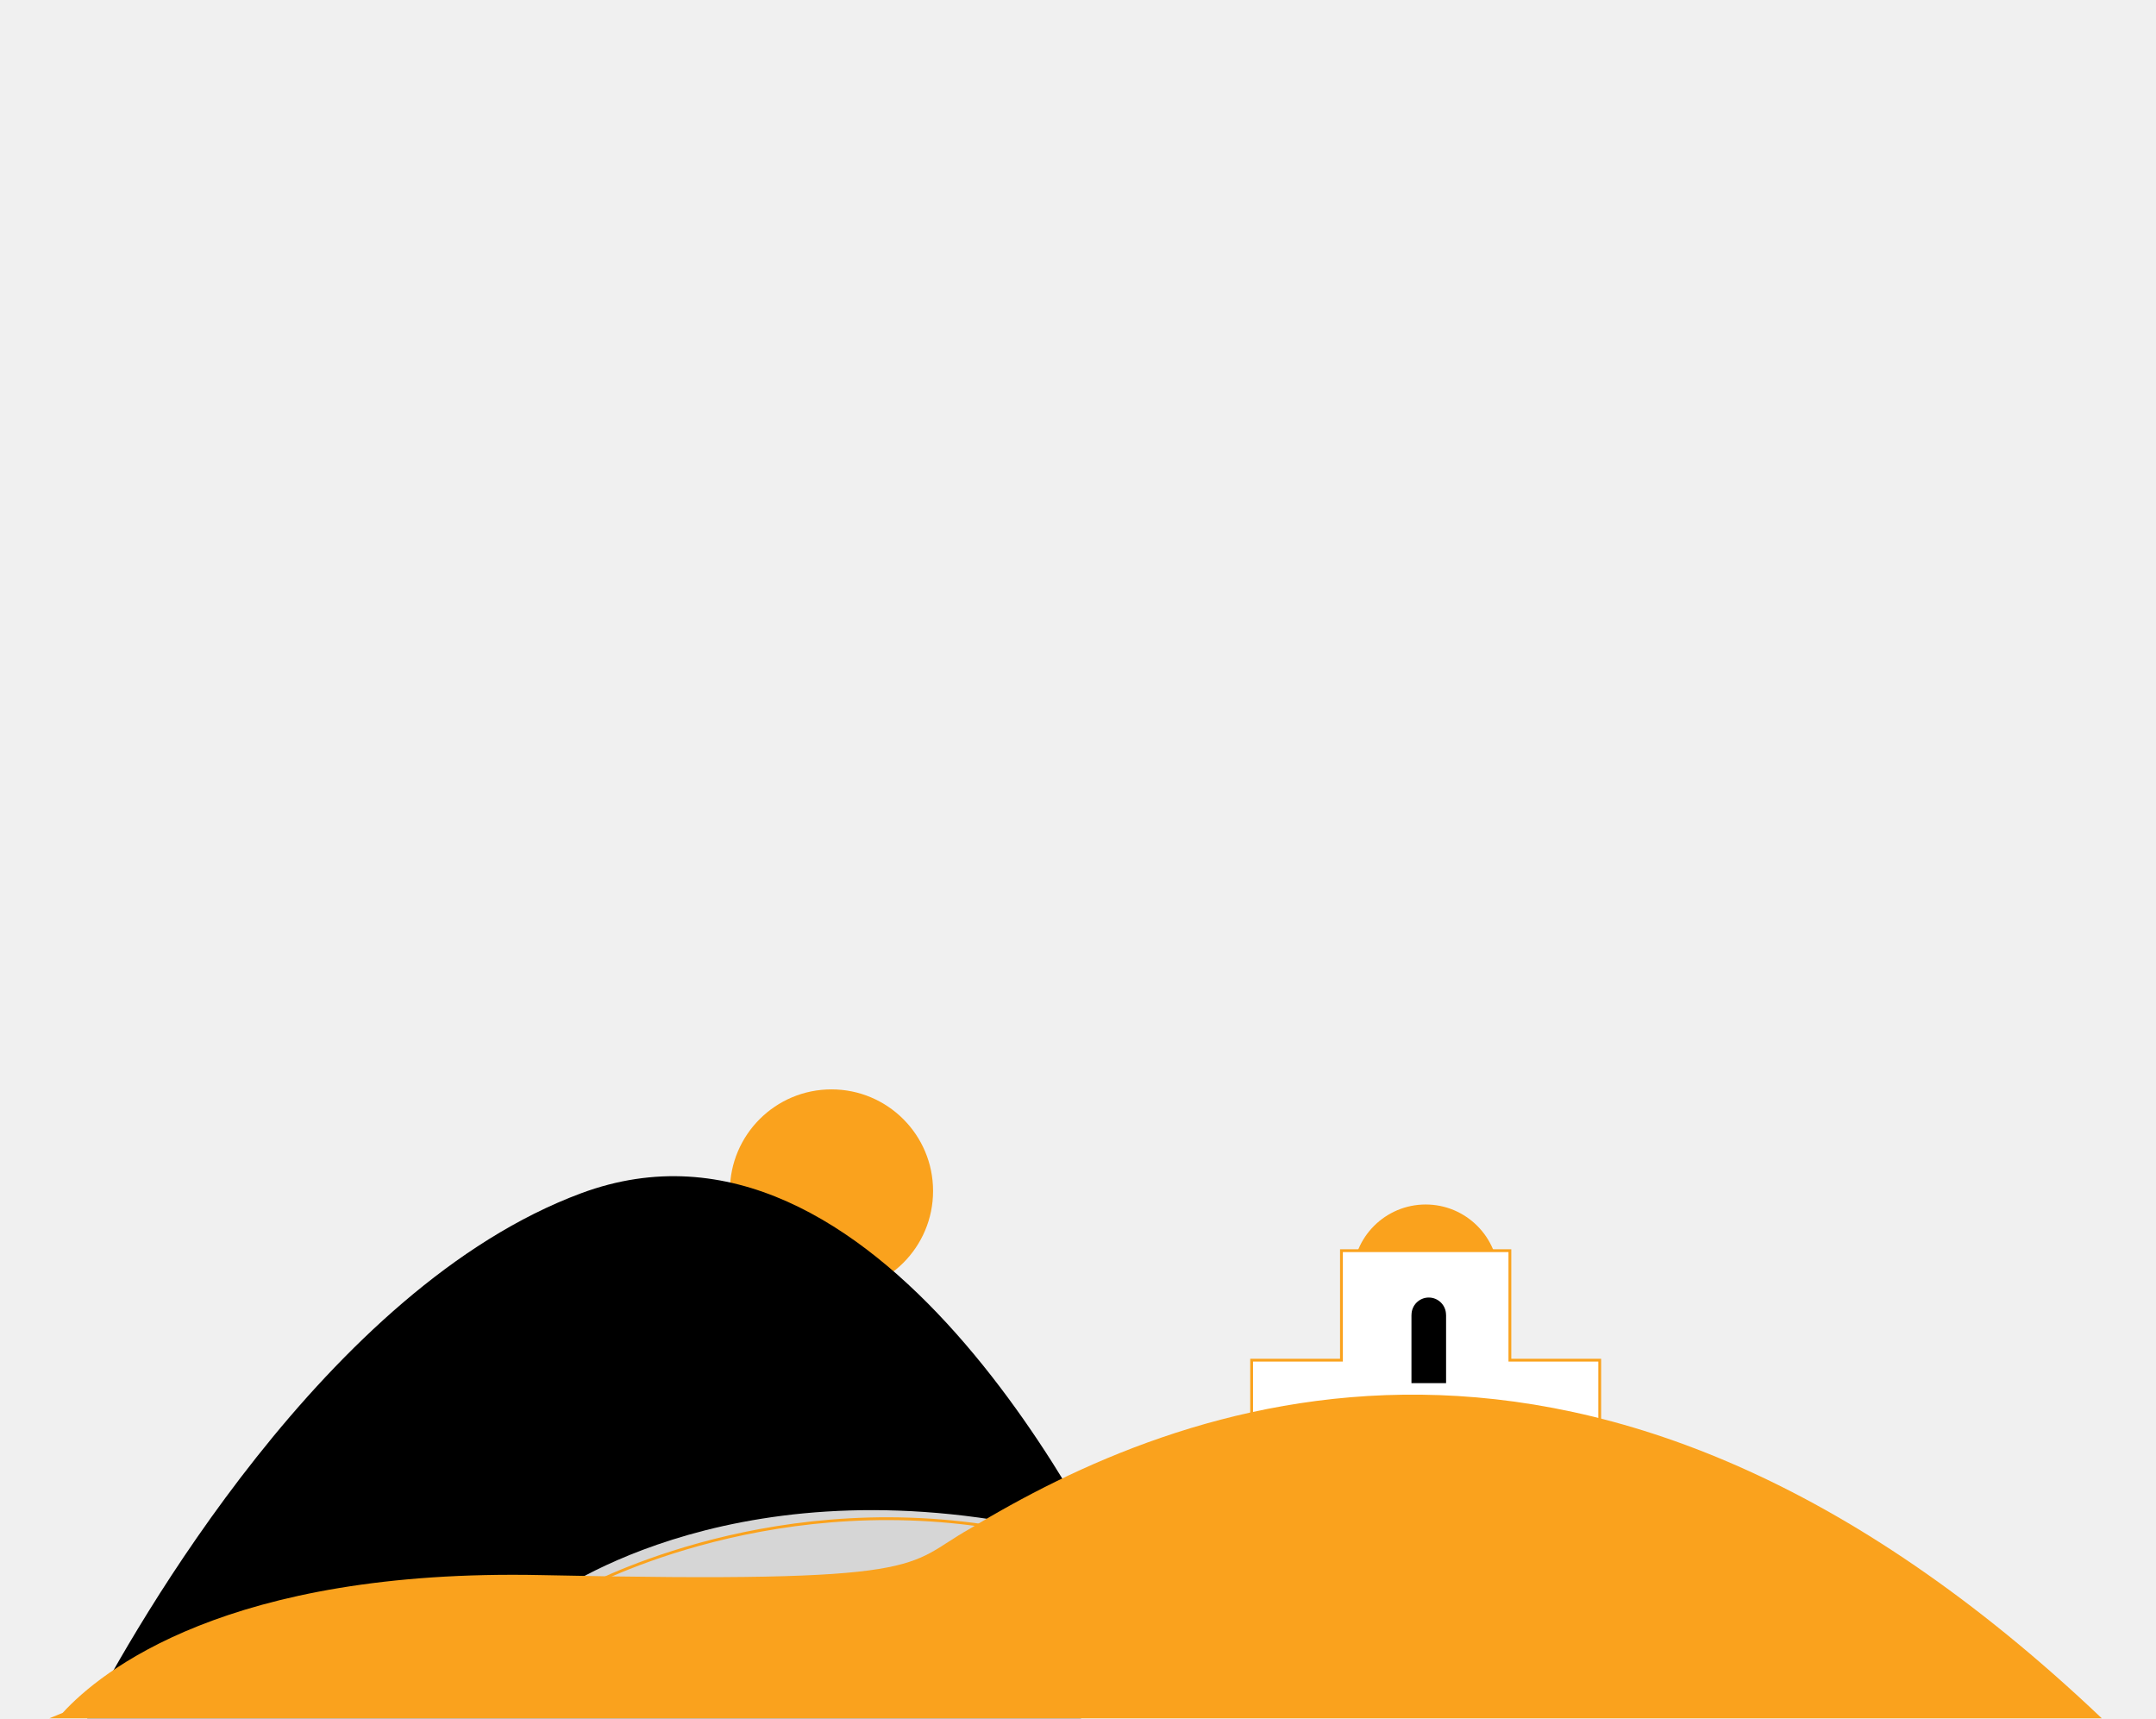
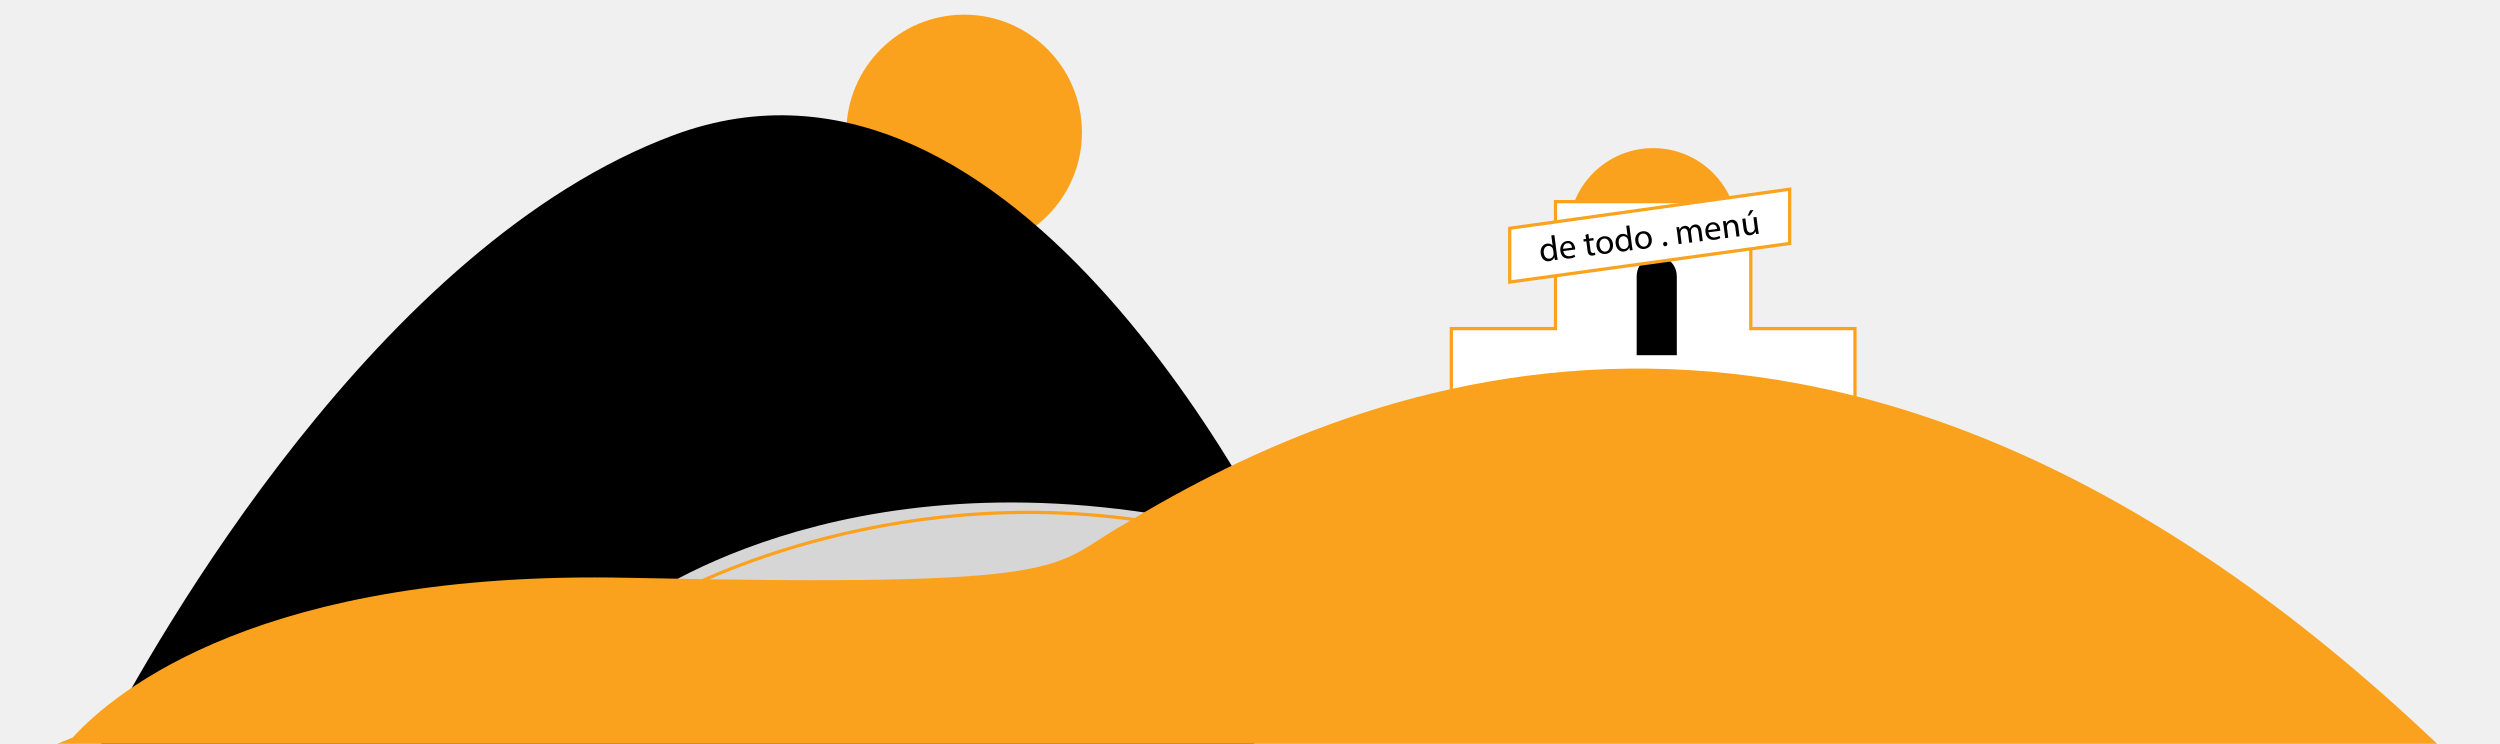
- <svg xmlns="http://www.w3.org/2000/svg" version="1.1" id="Layer_1" x="0px" y="0px" width="768px" height="612px" viewBox="0 0 768 612" enable-background="new 0 0 768 612" xml:space="preserve">
+ <svg xmlns="http://www.w3.org/2000/svg" version="1.1" id="Layer_1" x="0px" y="0px" width="768px" height="228.5px" viewBox="0 383.5 768 228.5" enable-background="new 0 383.5 768 228.5" xml:space="preserve">
  <circle fill="#FAA21D" cx="296.187" cy="424.188" r="36.187" />
  <g>
    <path d="M406,579c-14-33-94-193-199-154C116.304,458.688,47.994,579.664,31.065,612h353.976   C400.501,598.979,409.487,587.221,406,579z" />
  </g>
  <path fill="#D6D6D6" d="M194,570c0,0,63-49,175-26s-12,35-12,35l-163,6V570z" />
  <circle fill="#FAA21D" cx="507.847" cy="455" r="26" />
  <polygon fill="#FFFFFF" stroke="#FAA21D" stroke-miterlimit="10" points="537.847,484.446 537.847,445.446 507.847,445.446   477.847,445.446 477.847,484.446 445.847,484.446 445.847,515.458 507.847,515.458 569.847,515.458 569.847,484.446 " />
  <path d="M515.094,468.285L515.094,468.285c0-3.395-2.751-6.146-6.145-6.146s-6.145,2.751-6.145,6.145v0.001h-0.021v24.333h12.334  v-24.333H515.094L515.094,468.285z" />
  <path fill="#D6D6D6" stroke="#FAA21D" stroke-miterlimit="10" d="M206.667,566.333c0,0,64-36,147.667-22.333s19,41,19,41l-154.427,2  L206.667,566.333z" />
  <g>
    <path fill="#FAA21D" d="M345.341,544.562c0,0-0.001,0-0.002,0C322.007,557.691,333,564,193,561   c-112.18-2.404-157.203,34.354-170.67,49.058c-1.688,0.683-3.282,1.335-4.746,1.942h3.033h18.107H259h489.691   C566.636,439.055,418.777,500.068,345.341,544.562z" />
  </g>
+   <g>
+     <polygon fill="#FFFFFF" stroke="#FAA31F" stroke-miterlimit="10" points="463.788,453.626 549.788,441.626 549.788,458.293    463.788,470.147  " />
+     <g>
+       <path fill="#010101" d="M477.5,455.707l0.811,6.259c0.059,0.46,0.137,0.98,0.215,1.332l-0.847,0.107l-0.157-0.894l-0.021,0.003    c-0.215,0.615-0.789,1.137-1.635,1.245c-1.252,0.161-2.352-0.772-2.555-2.347c-0.232-1.723,0.7-2.918,1.963-3.081    c0.791-0.104,1.375,0.202,1.664,0.589l0.021-0.002l-0.398-3.092L477.5,455.707z M477.145,460.354    c-0.018-0.117-0.048-0.275-0.095-0.391c-0.218-0.581-0.794-1.007-1.5-0.916c-0.976,0.126-1.44,1.057-1.293,2.202    c0.135,1.048,0.76,1.849,1.776,1.717c0.63-0.081,1.154-0.573,1.233-1.302c0.017-0.132,0.011-0.264-0.01-0.412L477.145,460.354z" />
+       <path fill="#010101" d="M480.258,460.614c0.186,1.271,1.064,1.69,2.009,1.568c0.673-0.087,1.063-0.257,1.397-0.451l0.246,0.652    c-0.312,0.192-0.854,0.438-1.68,0.543c-1.596,0.206-2.683-0.72-2.885-2.281c-0.201-1.562,0.561-2.91,2.067-3.104    c1.69-0.22,2.331,1.211,2.454,2.163c0.024,0.191,0.022,0.346,0.024,0.441L480.258,460.614z M482.932,459.585    c-0.066-0.602-0.443-1.498-1.504-1.359c-0.951,0.121-1.256,1.053-1.246,1.715L482.932,459.585z" />
+       <path fill="#010101" d="M487.949,455.305l0.191,1.486l1.35-0.174l0.092,0.717l-1.348,0.174l0.359,2.793    c0.083,0.644,0.312,0.982,0.836,0.914c0.247-0.03,0.424-0.087,0.538-0.134l0.134,0.699c-0.173,0.1-0.453,0.188-0.818,0.234    c-0.438,0.057-0.81-0.035-1.065-0.264c-0.304-0.243-0.459-0.691-0.538-1.301l-0.363-2.825l-0.804,0.104l-0.093-0.718l0.803-0.104    l-0.16-1.24L487.949,455.305z" />
+       <path fill="#010101" d="M495.502,458.43c0.247,1.915-0.973,2.923-2.223,3.083c-1.402,0.182-2.615-0.707-2.828-2.344    c-0.223-1.732,0.779-2.896,2.214-3.081C494.152,455.896,495.298,456.847,495.502,458.43z M491.4,459.015    c0.146,1.135,0.91,1.904,1.83,1.786c0.898-0.116,1.465-1.048,1.312-2.214c-0.112-0.878-0.694-1.936-1.809-1.79    C491.622,456.94,491.273,458.028,491.4,459.015z" />
+       <path fill="#010101" d="M500.523,452.734l0.809,6.26c0.061,0.46,0.139,0.981,0.217,1.332l-0.846,0.108l-0.16-0.895l-0.021,0.003    c-0.214,0.614-0.787,1.136-1.634,1.245c-1.252,0.16-2.353-0.773-2.555-2.348c-0.231-1.723,0.698-2.919,1.963-3.081    c0.79-0.104,1.375,0.201,1.663,0.588l0.021-0.002l-0.398-3.092L500.523,452.734z M500.166,457.382    c-0.016-0.118-0.047-0.277-0.094-0.393c-0.217-0.579-0.795-1.007-1.5-0.914c-0.976,0.126-1.44,1.057-1.293,2.199    c0.135,1.051,0.761,1.851,1.776,1.72c0.632-0.082,1.154-0.573,1.234-1.304c0.017-0.131,0.01-0.263-0.011-0.412L500.166,457.382z" />
+       <path fill="#010101" d="M507.414,456.892c0.246,1.916-0.973,2.922-2.225,3.084c-1.4,0.182-2.613-0.707-2.826-2.345    c-0.224-1.732,0.779-2.896,2.213-3.081C506.064,454.357,507.209,455.309,507.414,456.892z M503.312,457.478    c0.146,1.133,0.909,1.903,1.829,1.785c0.898-0.115,1.464-1.048,1.312-2.214c-0.111-0.878-0.693-1.934-1.809-1.79    C503.533,455.402,503.186,456.489,503.312,457.478z" />
+       <path fill="#010101" d="M510.916,458.551c-0.053-0.396,0.182-0.709,0.556-0.758c0.375-0.048,0.668,0.194,0.72,0.593    c0.049,0.385-0.16,0.706-0.556,0.758C511.261,459.19,510.966,458.935,510.916,458.551z" />
+       <path fill="#010101" d="M515.209,454.721c-0.068-0.533-0.137-0.972-0.225-1.396l0.824-0.106l0.149,0.829l0.032-0.004    c0.226-0.528,0.646-1.052,1.502-1.162c0.707-0.091,1.298,0.269,1.603,0.849l0.021-0.004c0.125-0.309,0.298-0.56,0.49-0.748    c0.281-0.273,0.606-0.445,1.1-0.511c0.686-0.089,1.761,0.229,1.99,2.027l0.396,3.049l-0.921,0.118l-0.378-2.934    c-0.129-0.992-0.569-1.547-1.329-1.447c-0.534,0.068-0.9,0.52-1.003,1c-0.024,0.134-0.035,0.309-0.015,0.479l0.414,3.199    l-0.92,0.118l-0.401-3.104c-0.105-0.822-0.548-1.376-1.265-1.283c-0.59,0.076-0.957,0.604-1.045,1.094    c-0.035,0.146-0.037,0.31-0.017,0.47l0.401,3.125l-0.92,0.118L515.209,454.721z" />
+       <path fill="#010101" d="M524.836,454.859c0.188,1.271,1.066,1.688,2.009,1.567c0.675-0.087,1.063-0.257,1.397-0.452l0.248,0.654    c-0.312,0.19-0.855,0.437-1.682,0.543c-1.595,0.206-2.683-0.72-2.884-2.281c-0.201-1.561,0.56-2.91,2.067-3.104    c1.689-0.22,2.332,1.211,2.455,2.161c0.023,0.193,0.021,0.347,0.023,0.443L524.836,454.859z M527.51,453.829    c-0.066-0.603-0.443-1.498-1.504-1.361c-0.951,0.123-1.257,1.056-1.246,1.716L527.51,453.829z" />
+       <path fill="#010101" d="M529.497,452.876c-0.067-0.534-0.136-0.974-0.224-1.396l0.834-0.107l0.164,0.85l0.021-0.003    c0.193-0.524,0.73-1.084,1.588-1.194c0.717-0.092,1.885,0.191,2.111,1.969l0.399,3.093l-0.94,0.121l-0.385-2.983    c-0.108-0.836-0.51-1.49-1.396-1.377c-0.619,0.08-1.045,0.581-1.139,1.127c-0.026,0.123-0.026,0.286-0.008,0.446l0.402,3.112    l-0.941,0.122L529.497,452.876z" />
+       <path fill="#010101" d="M540.076,453.914c0.068,0.535,0.142,1.005,0.228,1.406l-0.835,0.106l-0.162-0.839l-0.021,0.003    c-0.19,0.449-0.668,1.065-1.588,1.185c-0.812,0.105-1.844-0.219-2.08-2.035l-0.391-3.028l0.94-0.122l0.37,2.868    c0.127,0.981,0.514,1.606,1.367,1.498c0.633-0.082,1.015-0.577,1.131-1.019c0.035-0.146,0.046-0.319,0.023-0.492l-0.408-3.176    l0.939-0.123L540.076,453.914z M538.66,447.995l-1.106,1.696l-0.675,0.088l0.743-1.649L538.66,447.995z" />
+     </g>
+   </g>
</svg>
